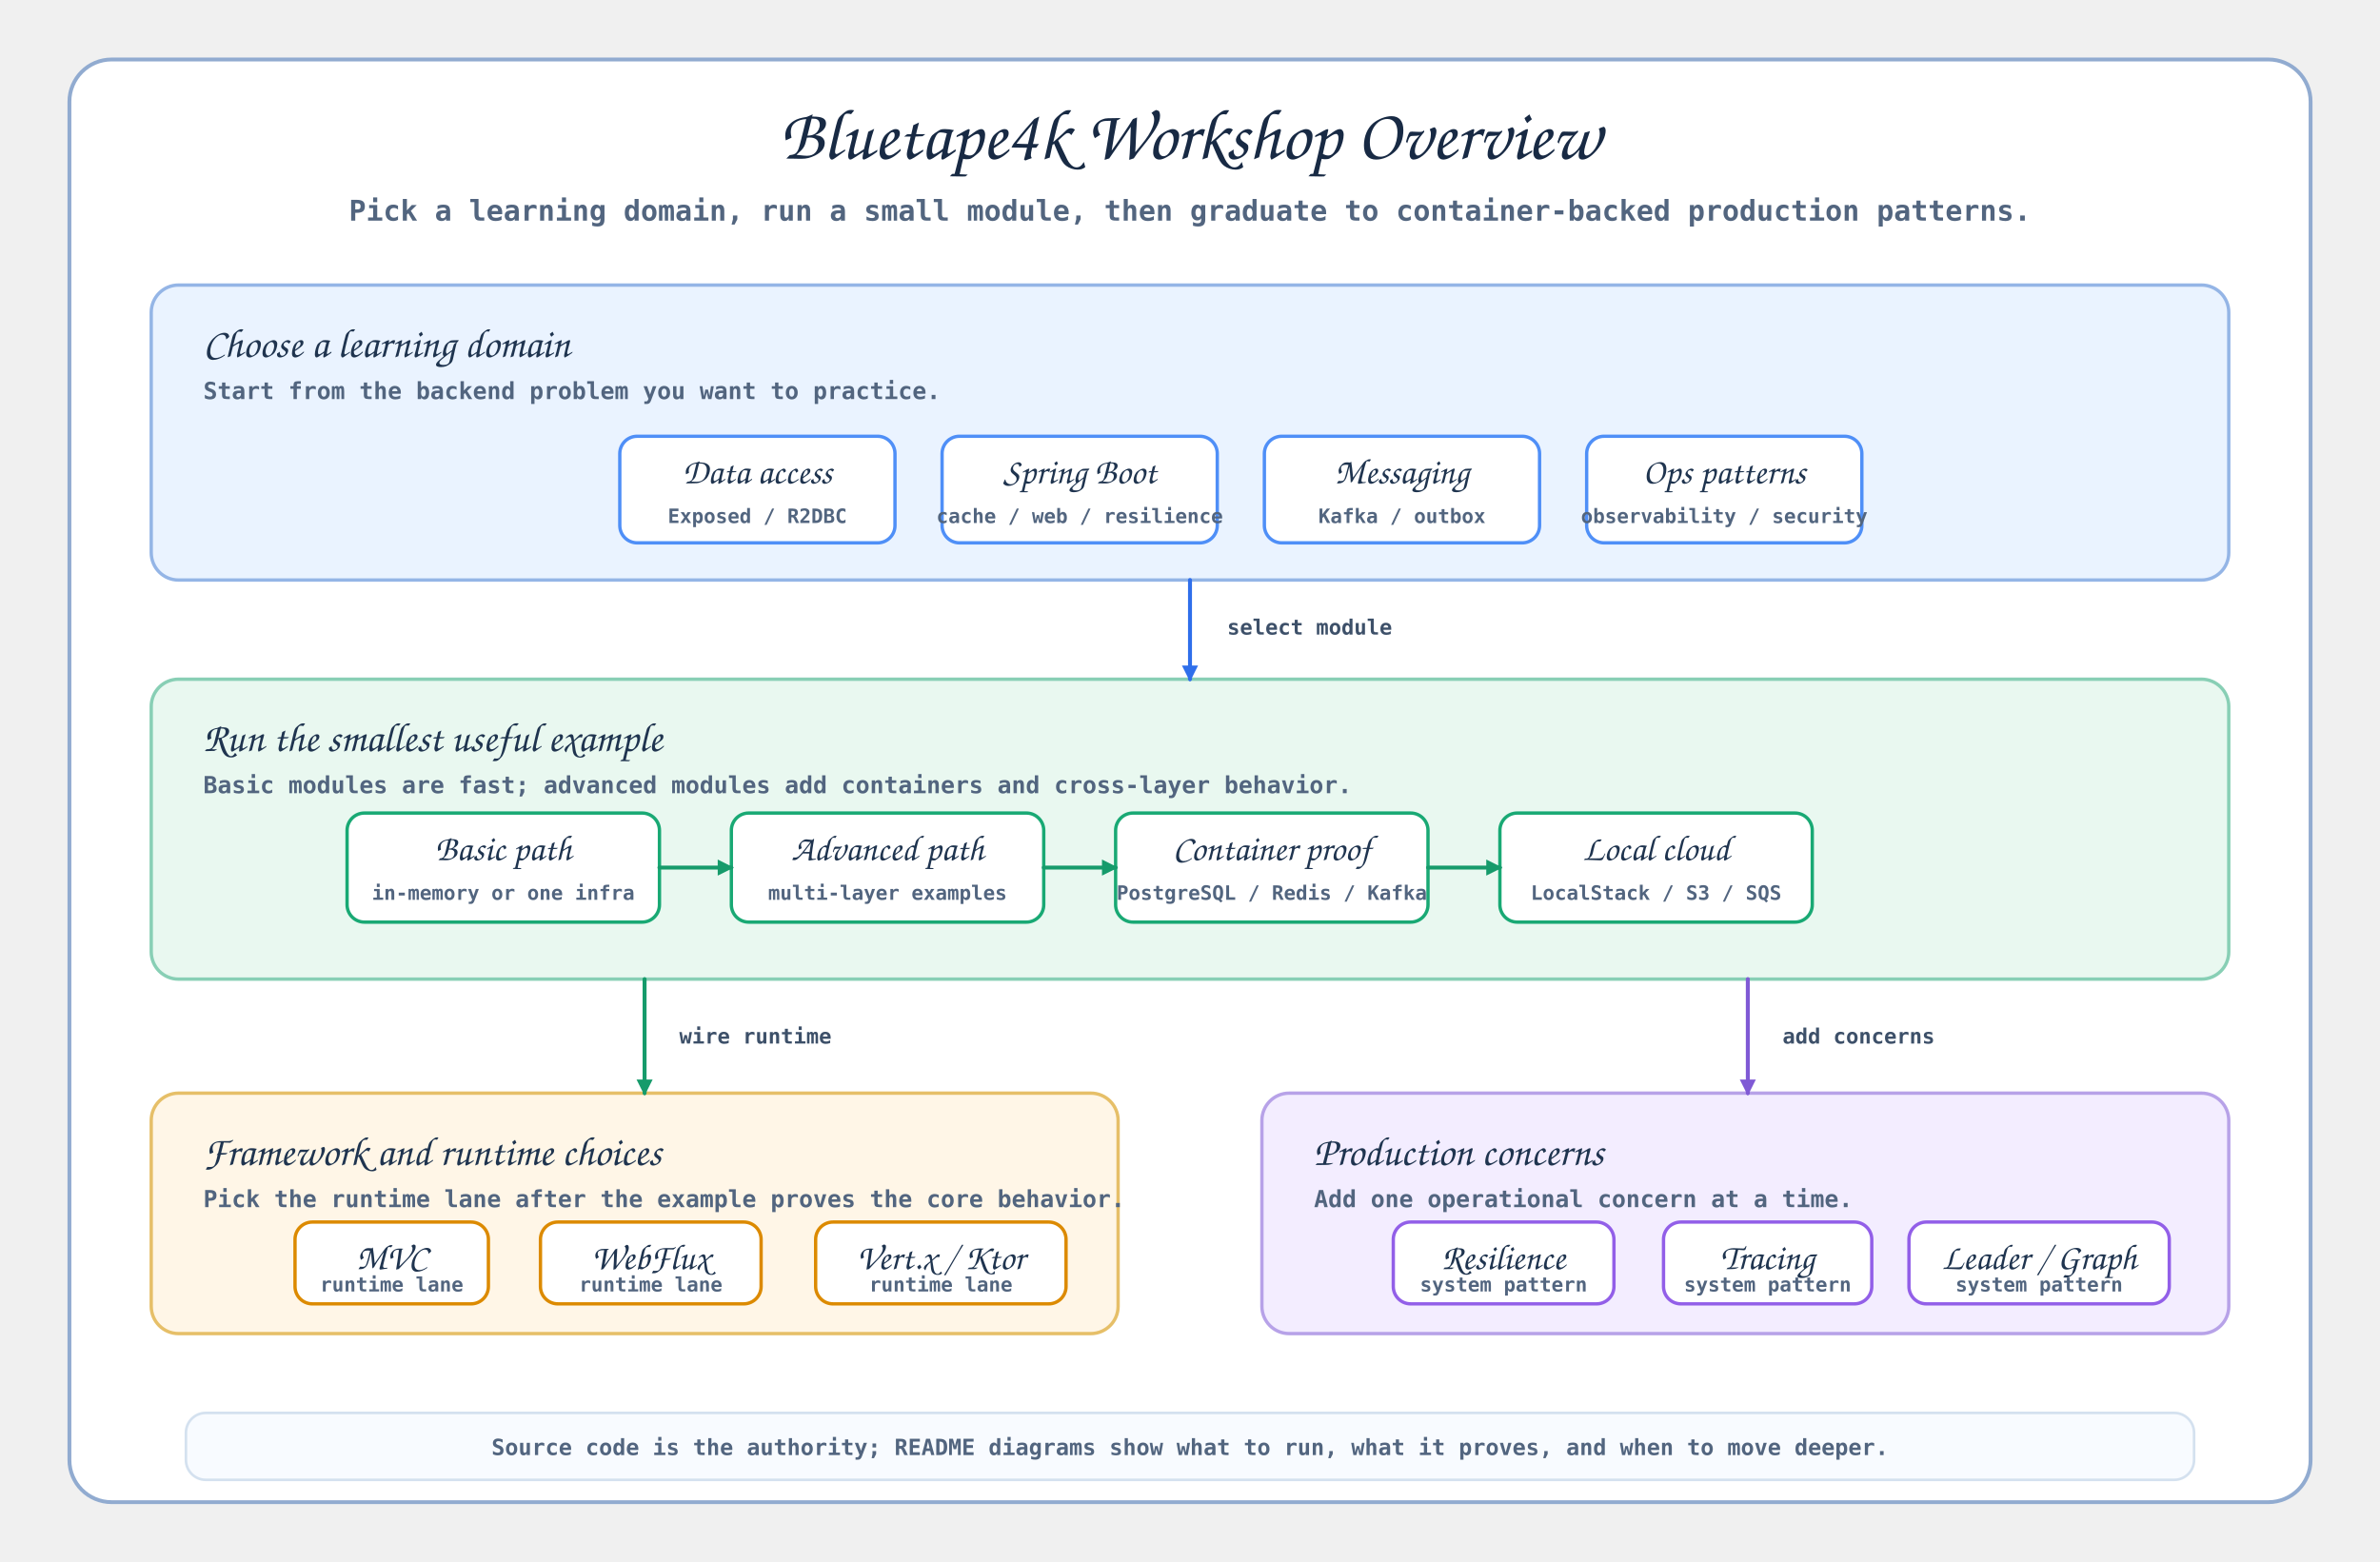
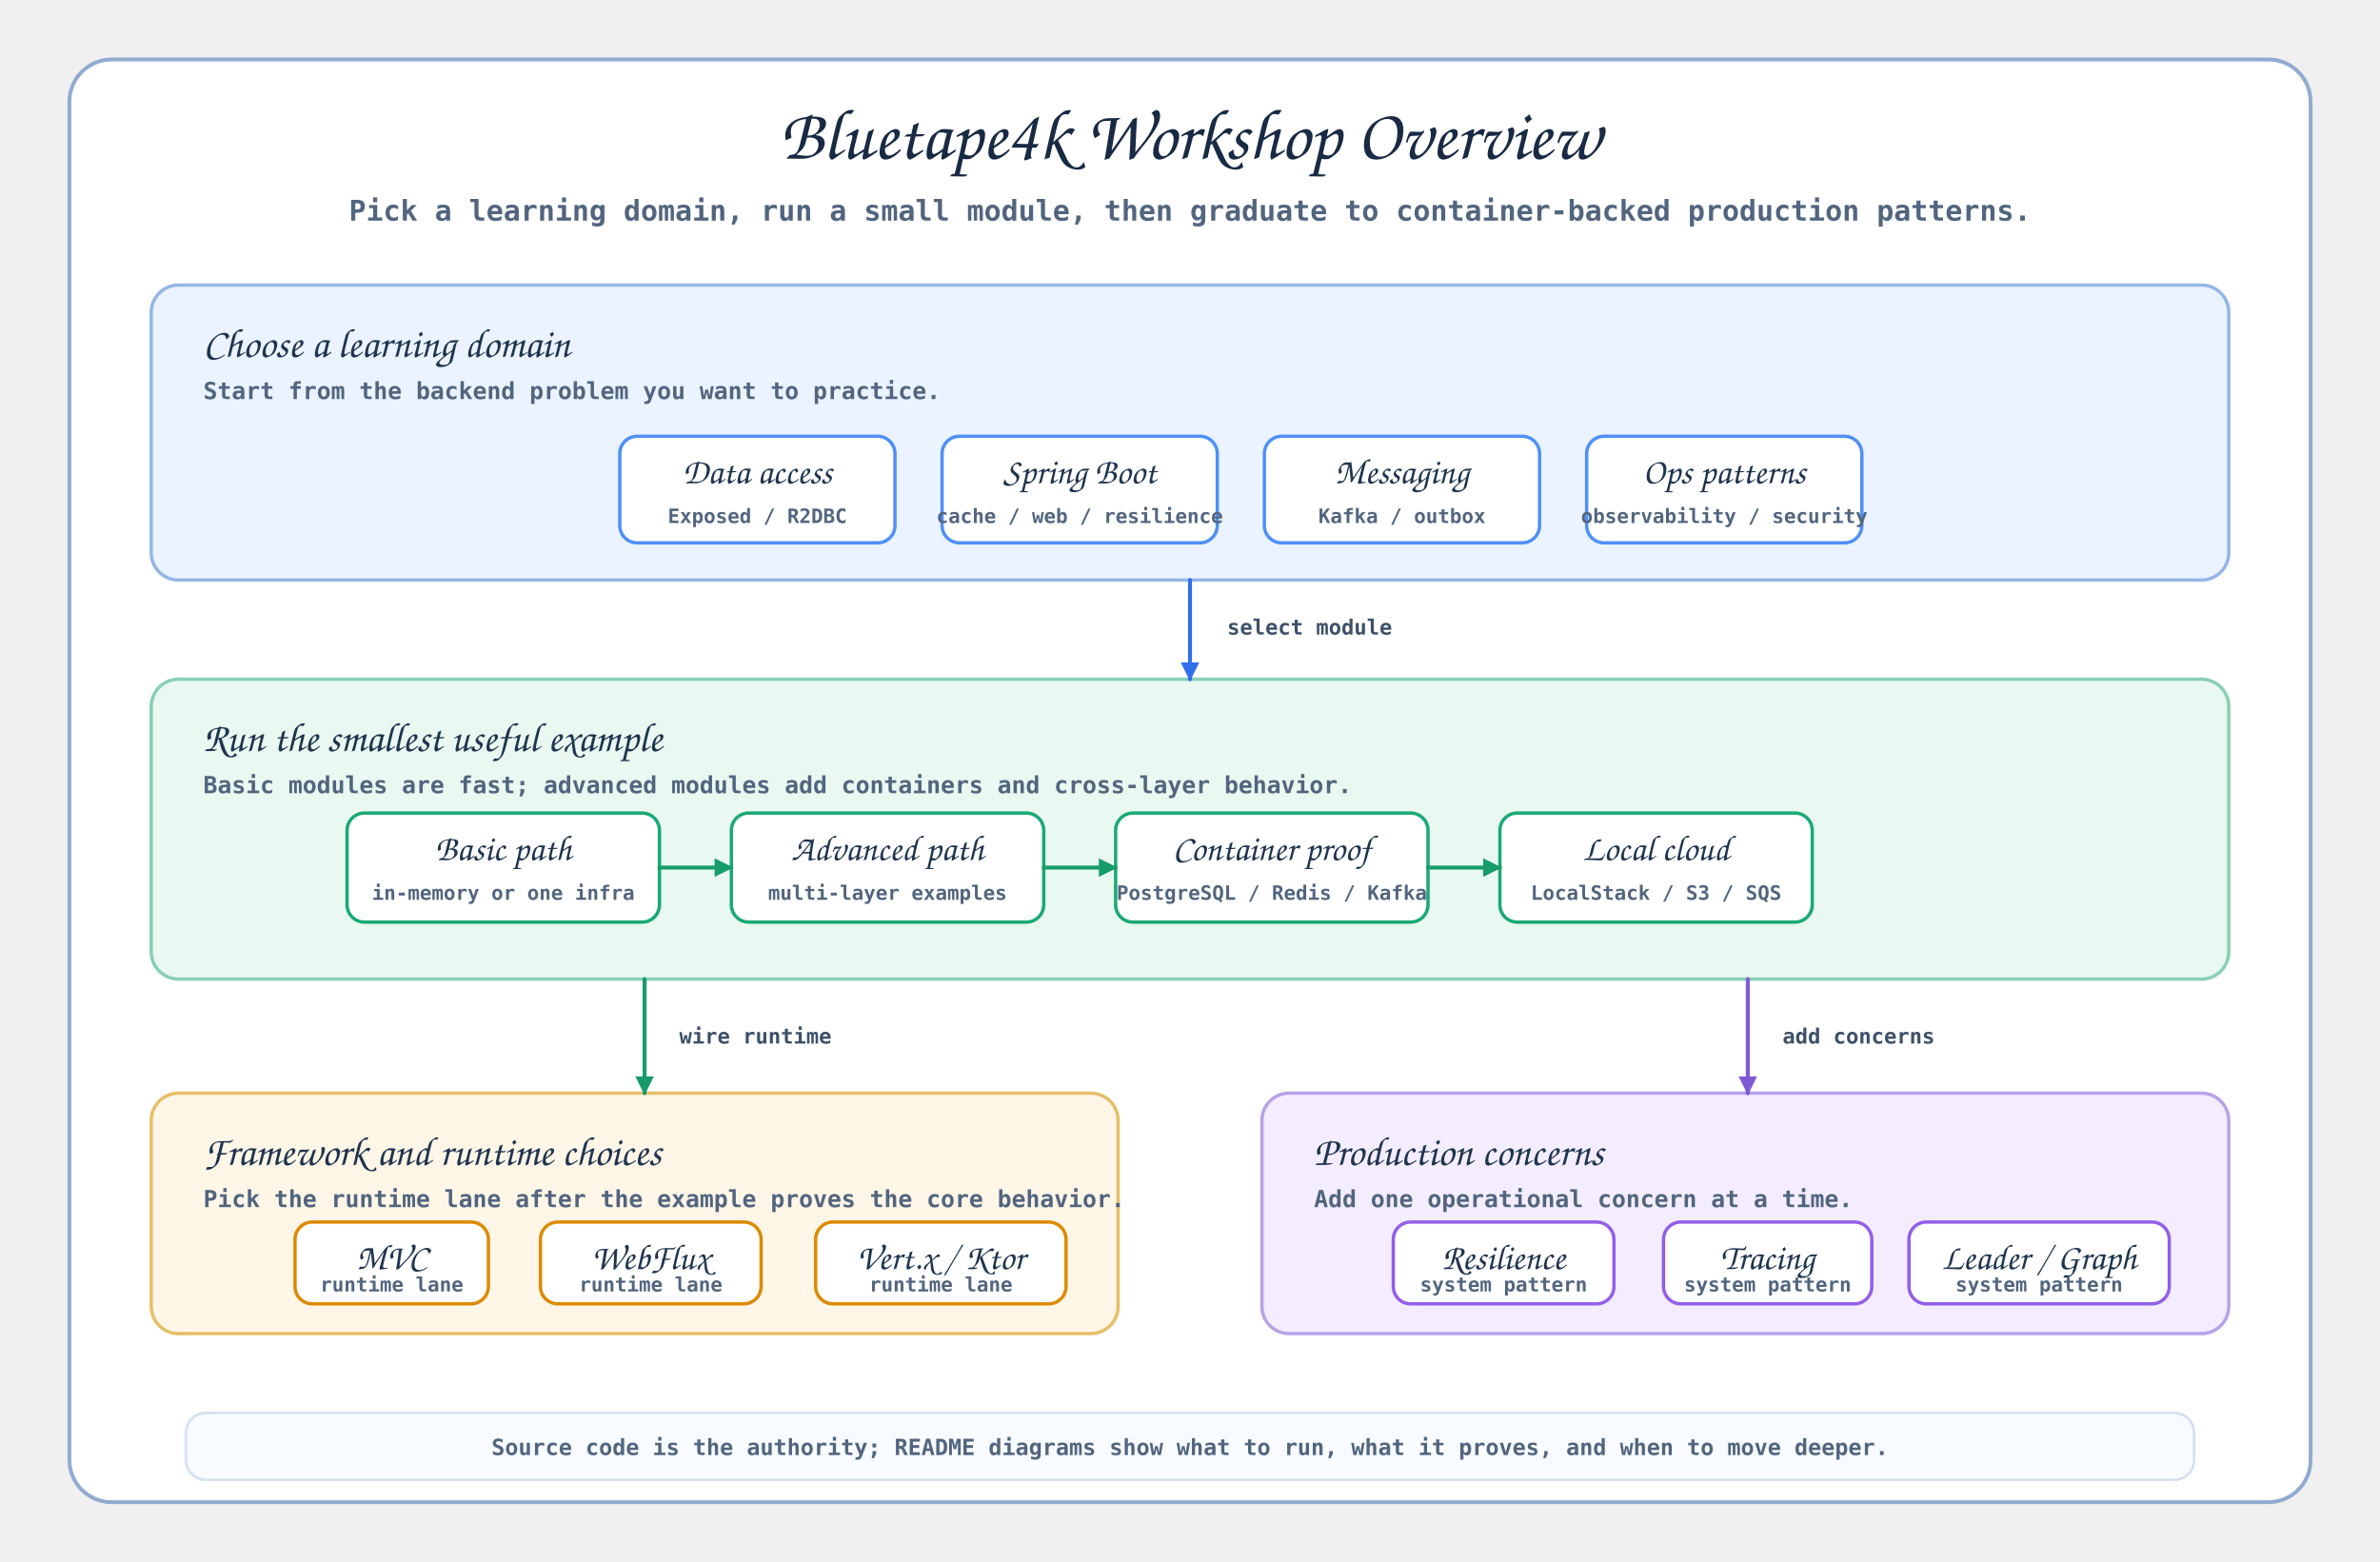
<svg xmlns="http://www.w3.org/2000/svg" width="1920" height="1260" viewBox="0 0 1920 1260">
  <defs>
-     <marker id="arrow-blue" markerWidth="13" markerHeight="13" refX="11" refY="6.5" orient="auto" markerUnits="userSpaceOnUse">
-       <path d="M 0 0 L 13 6.5 L 0 13 Z" fill="#2f6feb" />
+     <marker id="arrow-blue" viewBox="0 0 10 10" markerWidth="15" markerHeight="15" refX="9" refY="5" orient="auto" markerUnits="userSpaceOnUse">
+       <path d="M 0 0 L 10 5 L 0 10 Z" fill="#2f6feb" />
    </marker>
-     <marker id="arrow-green" markerWidth="13" markerHeight="13" refX="11" refY="6.5" orient="auto" markerUnits="userSpaceOnUse">
-       <path d="M 0 0 L 13 6.5 L 0 13 Z" fill="#169b6b" />
+     <marker id="arrow-green" viewBox="0 0 10 10" markerWidth="15" markerHeight="15" refX="9" refY="5" orient="auto" markerUnits="userSpaceOnUse">
+       <path d="M 0 0 L 10 5 L 0 10 Z" fill="#169b6b" />
    </marker>
-     <marker id="arrow-amber" markerWidth="13" markerHeight="13" refX="11" refY="6.5" orient="auto" markerUnits="userSpaceOnUse">
-       <path d="M 0 0 L 13 6.5 L 0 13 Z" fill="#d47400" />
+     <marker id="arrow-amber" viewBox="0 0 10 10" markerWidth="15" markerHeight="15" refX="9" refY="5" orient="auto" markerUnits="userSpaceOnUse">
+       <path d="M 0 0 L 10 5 L 0 10 Z" fill="#d47400" />
    </marker>
-     <marker id="arrow-purple" markerWidth="13" markerHeight="13" refX="11" refY="6.5" orient="auto" markerUnits="userSpaceOnUse">
-       <path d="M 0 0 L 13 6.5 L 0 13 Z" fill="#805ad5" />
+     <marker id="arrow-purple" viewBox="0 0 10 10" markerWidth="15" markerHeight="15" refX="9" refY="5" orient="auto" markerUnits="userSpaceOnUse">
+       <path d="M 0 0 L 10 5 L 0 10 Z" fill="#805ad5" />
    </marker>
    <style>

@font-face { font-family:'Architects Daughter'; src:local('Architects Daughter'); }
@font-face { font-family:'Comic Mono'; src:local('Comic Mono'); }
svg { background:#f6f9fc; }
.frame { fill:#fff; stroke:#91abd0; stroke-width:3.1; }
.title { font-family:'Architects Daughter','Comic Sans MS',cursive; font-size:58px; fill:#182a44; }
.subtitle,.small,.pill-sub,.note,.label { font-family:'Comic Mono','SFMono-Regular',monospace; fill:#52657f; }
.subtitle { font-size:23px; font-weight:700; }
.small { font-size:19px; font-weight:600; }
.note { font-size:18px; font-weight:600; }
.layer-title { font-family:'Architects Daughter','Comic Sans MS',cursive; font-size:33px; fill:#1f344f; }
.pill-title { font-family:'Architects Daughter','Comic Sans MS',cursive; font-size:29px; fill:#1f344f; }
.pill-sub { font-size:16px; font-weight:700; }
.layer-blue { fill:#eaf3ff; stroke:#94b5e6; stroke-width:2.7; }
.layer-green { fill:#e9f8f0; stroke:#88cfb5; stroke-width:2.7; }
.layer-amber { fill:#fff6e7; stroke:#e6bf68; stroke-width:2.7; }
.layer-purple { fill:#f3edff; stroke:#b7a2e8; stroke-width:2.7; }
.pill-blue { fill:#fff; stroke:#4f8ff7; stroke-width:2.7; }
.pill-green { fill:#fff; stroke:#19a974; stroke-width:2.7; }
.pill-amber { fill:#fff; stroke:#dc8a00; stroke-width:2.7; }
.pill-purple { fill:#fff; stroke:#925fe8; stroke-width:2.7; }
.flow-blue { fill:none; stroke:#2f6feb; stroke-width:3.2; stroke-linecap:round; }
.flow-green { fill:none; stroke:#169b6b; stroke-width:3.2; stroke-linecap:round; }
.flow-amber { fill:none; stroke:#d47400; stroke-width:3.2; stroke-linecap:round; }
.flow-purple { fill:none; stroke:#805ad5; stroke-width:3.2; stroke-linecap:round; }
.label { font-size:17px; font-weight:700; fill:#3d5069; }
.footer { fill:#f8fbff; stroke:#d4e1ef; stroke-width:2.1; }

</style>
  </defs>
  <rect x="56" y="48" width="1808" height="1164" rx="34" class="frame" />
  <text x="960.0" y="128" class="title" text-anchor="middle">Bluetape4k Workshop Overview</text>
  <text x="960.0" y="178" class="subtitle" text-anchor="middle">Pick a learning domain, run a small module, then graduate to container-backed production patterns.</text>
  <rect x="122" y="230" width="1676" height="238" rx="22" class="layer-blue" />
  <text x="164" y="288" class="layer-title" text-anchor="start">Choose a learning domain</text>
  <text x="164" y="322" class="small" text-anchor="start">Start from the backend problem you want to practice.</text>
  <rect x="500" y="352" width="222" height="86" rx="14" class="pill-blue" />
  <text x="611.0" y="390" class="pill-title" text-anchor="middle">Data access</text>
  <text x="611.0" y="422" class="pill-sub" text-anchor="middle">Exposed / R2DBC</text>
  <rect x="760" y="352" width="222" height="86" rx="14" class="pill-blue" />
  <text x="871.0" y="390" class="pill-title" text-anchor="middle">Spring Boot</text>
  <text x="871.0" y="422" class="pill-sub" text-anchor="middle">cache / web / resilience</text>
  <rect x="1020" y="352" width="222" height="86" rx="14" class="pill-blue" />
  <text x="1131.0" y="390" class="pill-title" text-anchor="middle">Messaging</text>
  <text x="1131.0" y="422" class="pill-sub" text-anchor="middle">Kafka / outbox</text>
  <rect x="1280" y="352" width="222" height="86" rx="14" class="pill-blue" />
  <text x="1391.0" y="390" class="pill-title" text-anchor="middle">Ops patterns</text>
  <text x="1391.0" y="422" class="pill-sub" text-anchor="middle">observability / security</text>
  <rect x="122" y="548" width="1676" height="242" rx="22" class="layer-green" />
  <text x="164" y="606" class="layer-title" text-anchor="start">Run the smallest useful example</text>
  <text x="164" y="640" class="small" text-anchor="start">Basic modules are fast; advanced modules add containers and cross-layer behavior.</text>
  <rect x="280" y="656" width="252" height="88" rx="14" class="pill-green" />
  <text x="406.0" y="694" class="pill-title" text-anchor="middle">Basic path</text>
  <text x="406.0" y="726" class="pill-sub" text-anchor="middle">in-memory or one infra</text>
  <rect x="590" y="656" width="252" height="88" rx="14" class="pill-green" />
  <text x="716.0" y="694" class="pill-title" text-anchor="middle">Advanced path</text>
  <text x="716.0" y="726" class="pill-sub" text-anchor="middle">multi-layer examples</text>
  <rect x="900" y="656" width="252" height="88" rx="14" class="pill-green" />
  <text x="1026.0" y="694" class="pill-title" text-anchor="middle">Container proof</text>
  <text x="1026.0" y="726" class="pill-sub" text-anchor="middle">PostgreSQL / Redis / Kafka</text>
  <rect x="1210" y="656" width="252" height="88" rx="14" class="pill-green" />
  <text x="1336.0" y="694" class="pill-title" text-anchor="middle">Local cloud</text>
  <text x="1336.0" y="726" class="pill-sub" text-anchor="middle">LocalStack / S3 / SQS</text>
  <rect x="122" y="882" width="780" height="194" rx="22" class="layer-amber" />
  <text x="164" y="940" class="layer-title" text-anchor="start">Framework and runtime choices</text>
  <text x="164" y="974" class="small" text-anchor="start">Pick the runtime lane after the example proves the core behavior.</text>
  <rect x="238" y="986" width="156" height="66" rx="14" class="pill-amber" />
  <text x="316.0" y="1024" class="pill-title" text-anchor="middle">MVC</text>
  <text x="316.0" y="1042" class="pill-sub" text-anchor="middle">runtime lane</text>
  <rect x="436" y="986" width="178" height="66" rx="14" class="pill-amber" />
  <text x="525.0" y="1024" class="pill-title" text-anchor="middle">WebFlux</text>
  <text x="525.0" y="1042" class="pill-sub" text-anchor="middle">runtime lane</text>
  <rect x="658" y="986" width="202" height="66" rx="14" class="pill-amber" />
  <text x="759.0" y="1024" class="pill-title" text-anchor="middle">Vert.x / Ktor</text>
  <text x="759.0" y="1042" class="pill-sub" text-anchor="middle">runtime lane</text>
  <rect x="1018" y="882" width="780" height="194" rx="22" class="layer-purple" />
  <text x="1060" y="940" class="layer-title" text-anchor="start">Production concerns</text>
  <text x="1060" y="974" class="small" text-anchor="start">Add one operational concern at a time.</text>
  <rect x="1124" y="986" width="178" height="66" rx="14" class="pill-purple" />
  <text x="1213.0" y="1024" class="pill-title" text-anchor="middle">Resilience</text>
  <text x="1213.0" y="1042" class="pill-sub" text-anchor="middle">system pattern</text>
  <rect x="1342" y="986" width="168" height="66" rx="14" class="pill-purple" />
  <text x="1426.0" y="1024" class="pill-title" text-anchor="middle">Tracing</text>
  <text x="1426.0" y="1042" class="pill-sub" text-anchor="middle">system pattern</text>
  <rect x="1540" y="986" width="210" height="66" rx="14" class="pill-purple" />
  <text x="1645.0" y="1024" class="pill-title" text-anchor="middle">Leader / Graph</text>
  <text x="1645.0" y="1042" class="pill-sub" text-anchor="middle">system pattern</text>
  <path d="M 960 468 L 960 548" class="flow-blue" marker-end="url(#arrow-blue)" />
  <text x="990" y="512" class="label" text-anchor="start">select module</text>
  <path d="M 520 790 L 520 882" class="flow-green" marker-end="url(#arrow-green)" />
  <text x="548" y="842" class="label" text-anchor="start">wire runtime</text>
  <path d="M 1410 790 L 1410 882" class="flow-purple" marker-end="url(#arrow-purple)" />
  <text x="1438" y="842" class="label" text-anchor="start">add concerns</text>
  <path d="M 532 700 L 590 700" class="flow-green" marker-end="url(#arrow-green)" />
  <path d="M 842 700 L 900 700" class="flow-green" marker-end="url(#arrow-green)" />
  <path d="M 1152 700 L 1210 700" class="flow-green" marker-end="url(#arrow-green)" />
  <rect x="150" y="1140" width="1620" height="54" rx="16" class="footer" />
  <text x="960.0" y="1174" class="note" text-anchor="middle">Source code is the authority; README diagrams show what to run, what it proves, and when to move deeper.</text>
</svg>
